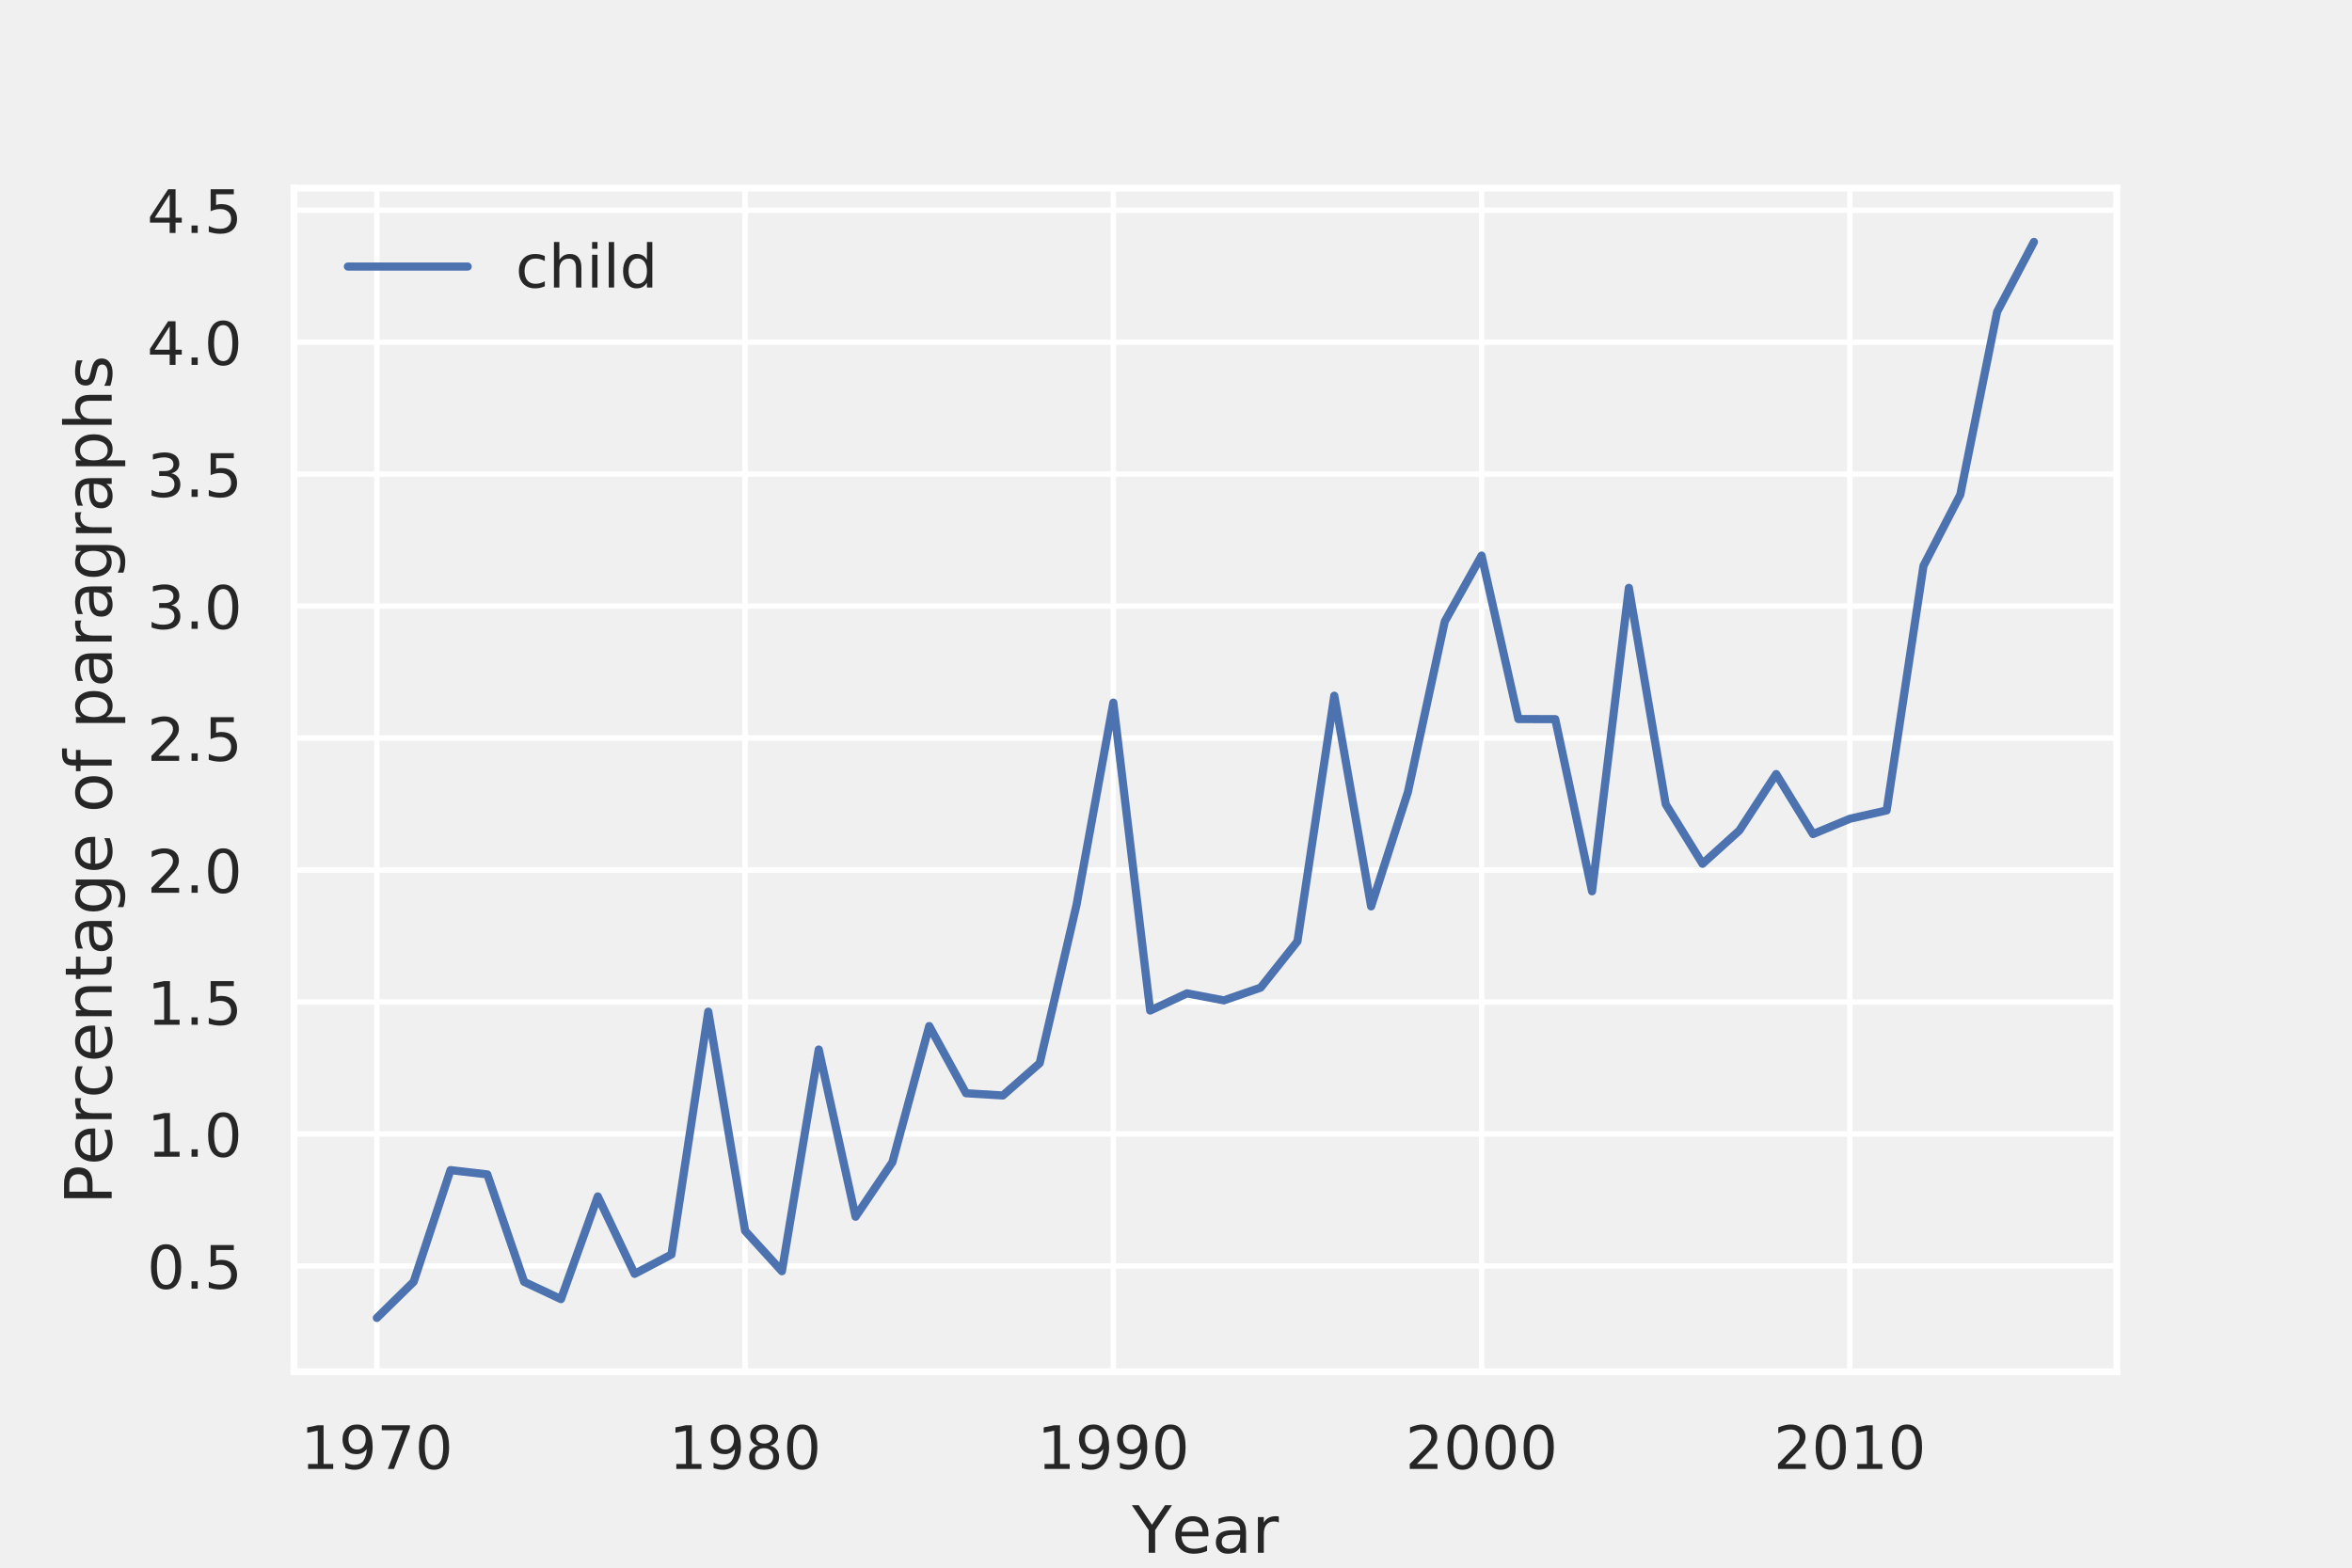
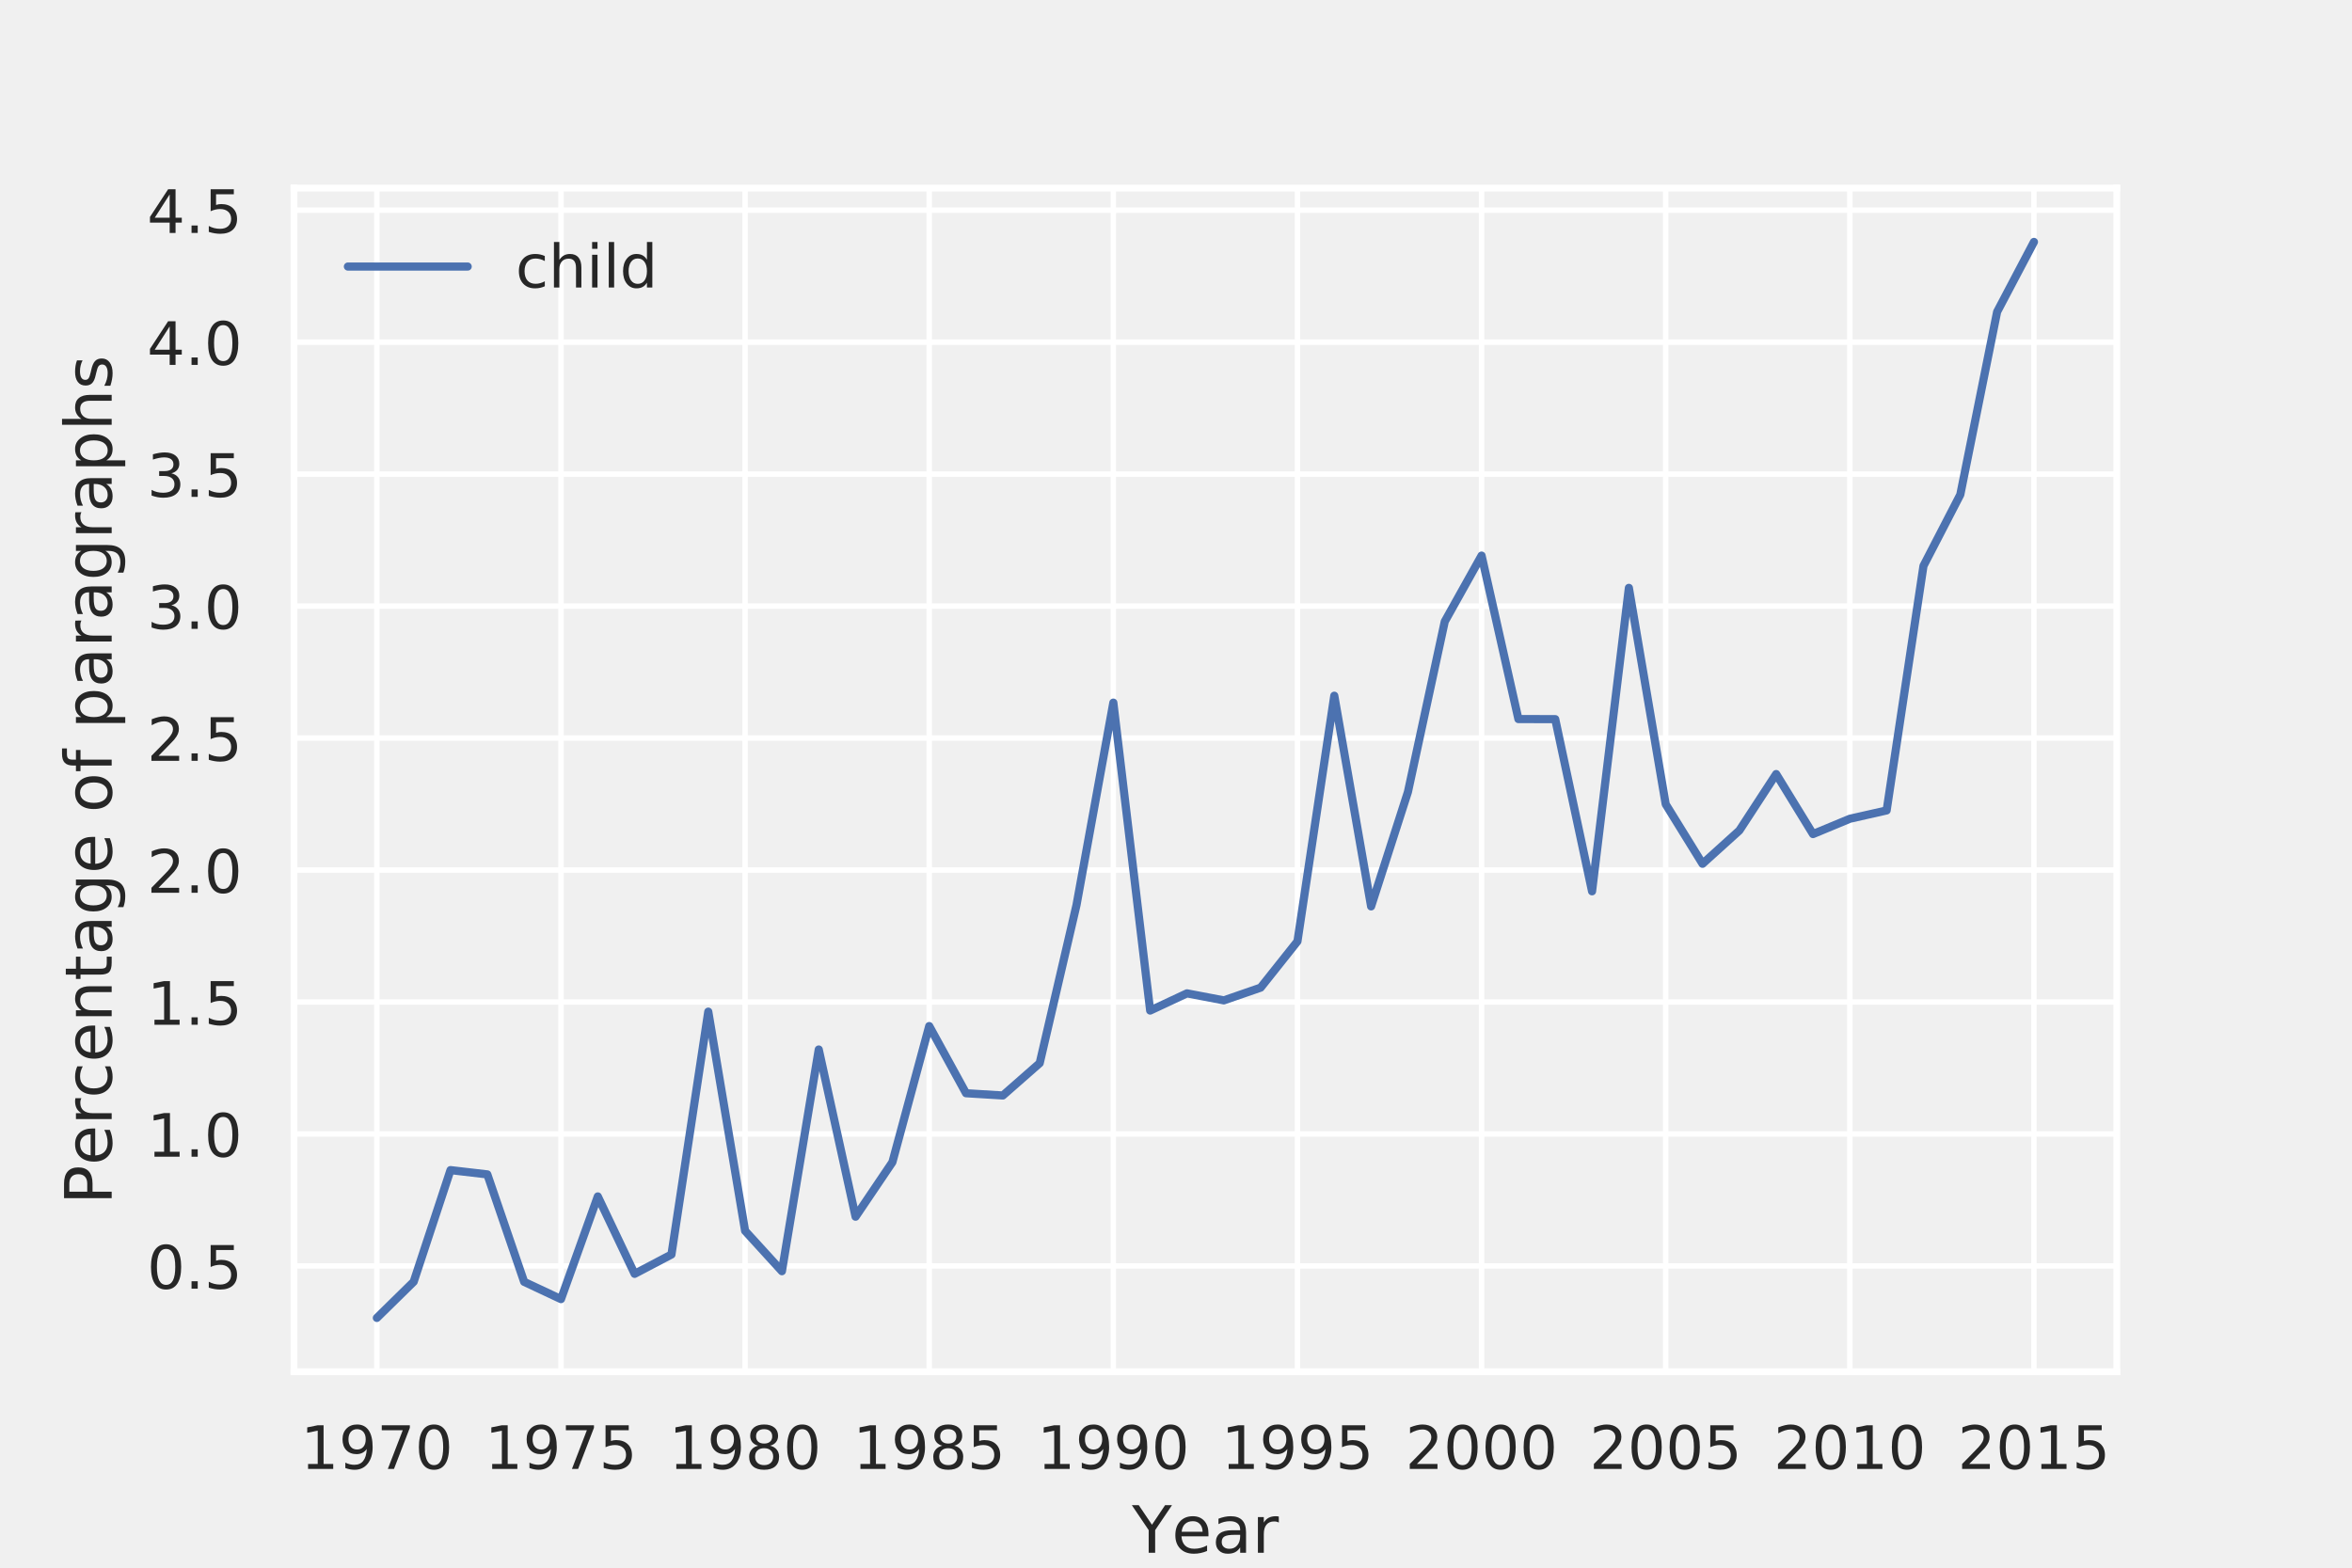
<svg xmlns="http://www.w3.org/2000/svg" xmlns:xlink="http://www.w3.org/1999/xlink" height="288pt" version="1.1" viewBox="0 0 432 288" width="432pt">
  <defs>
    <style type="text/css">
*{stroke-linecap:butt;stroke-linejoin:round;}
  </style>
  </defs>
  <g id="figure_1">
    <g id="patch_1">
      <path d="M 0 288  L 432 288  L 432 0  L 0 0  z " style="fill:none;" />
    </g>
    <g id="axes_1">
      <g id="patch_2">
        <path d="M 54 252  L 388.8 252  L 388.8 34.56  L 54 34.56  z " style="fill:none;" />
      </g>
      <g id="matplotlib.axis_1">
        <g id="xtick_1">
          <g id="line2d_1">
-             <path clip-path="url(#pa64a8c9fdb)" d="M 69.218 252  L 69.218 34.56  " style="fill:none;stroke:#ffffff;stroke-linecap:round;" />
+             <path clip-path="url(#pa797620456)" d="M 69.218 252  L 69.218 34.56  " style="fill:none;stroke:#ffffff;stroke-linecap:round;" />
          </g>
          <g id="text_1">
            <defs>
              <path d="M 12.406 8.297  L 28.516 8.297  L 28.516 63.922  L 10.984 60.406  L 10.984 69.391  L 28.422 72.906  L 38.281 72.906  L 38.281 8.297  L 54.391 8.297  L 54.391 0  L 12.406 0  z " id="DejaVuSans-49" />
              <path d="M 10.984 1.516  L 10.984 10.5  Q 14.703 8.734 18.5 7.812  Q 22.312 6.891 25.984 6.891  Q 35.75 6.891 40.891 13.453  Q 46.047 20.016 46.781 33.406  Q 43.953 29.203 39.594 26.953  Q 35.25 24.703 29.984 24.703  Q 19.047 24.703 12.672 31.312  Q 6.297 37.938 6.297 49.422  Q 6.297 60.641 12.938 67.422  Q 19.578 74.219 30.609 74.219  Q 43.266 74.219 49.922 64.516  Q 56.594 54.828 56.594 36.375  Q 56.594 19.141 48.406 8.859  Q 40.234 -1.422 26.422 -1.422  Q 22.703 -1.422 18.891 -0.688  Q 15.094 0.047 10.984 1.516  z M 30.609 32.422  Q 37.25 32.422 41.125 36.953  Q 45.016 41.5 45.016 49.422  Q 45.016 57.281 41.125 61.844  Q 37.25 66.406 30.609 66.406  Q 23.969 66.406 20.094 61.844  Q 16.219 57.281 16.219 49.422  Q 16.219 41.5 20.094 36.953  Q 23.969 32.422 30.609 32.422  z " id="DejaVuSans-57" />
              <path d="M 8.203 72.906  L 55.078 72.906  L 55.078 68.703  L 28.609 0  L 18.312 0  L 43.219 64.594  L 8.203 64.594  z " id="DejaVuSans-55" />
              <path d="M 31.781 66.406  Q 24.172 66.406 20.328 58.906  Q 16.5 51.422 16.5 36.375  Q 16.5 21.391 20.328 13.891  Q 24.172 6.391 31.781 6.391  Q 39.453 6.391 43.281 13.891  Q 47.125 21.391 47.125 36.375  Q 47.125 51.422 43.281 58.906  Q 39.453 66.406 31.781 66.406  z M 31.781 74.219  Q 44.047 74.219 50.516 64.516  Q 56.984 54.828 56.984 36.375  Q 56.984 17.969 50.516 8.266  Q 44.047 -1.422 31.781 -1.422  Q 19.531 -1.422 13.062 8.266  Q 6.594 17.969 6.594 36.375  Q 6.594 54.828 13.062 64.516  Q 19.531 74.219 31.781 74.219  z " id="DejaVuSans-48" />
            </defs>
            <g style="fill:#262626;" transform="translate(55.22068 269.8583)scale(0.11 -0.11)">
              <use xlink:href="#DejaVuSans-49" />
              <use x="63.623" xlink:href="#DejaVuSans-57" />
              <use x="127.246" xlink:href="#DejaVuSans-55" />
              <use x="190.869" xlink:href="#DejaVuSans-48" />
            </g>
          </g>
        </g>
        <g id="xtick_2">
          <g id="line2d_2">
-             <path clip-path="url(#pa64a8c9fdb)" d="M 136.855 252  L 136.855 34.56  " style="fill:none;stroke:#ffffff;stroke-linecap:round;" />
+             <path clip-path="url(#pa797620456)" d="M 103.036 252  L 103.036 34.56  " style="fill:none;stroke:#ffffff;stroke-linecap:round;" />
          </g>
          <g id="text_2">
            <defs>
-               <path d="M 31.781 34.625  Q 24.75 34.625 20.719 30.859  Q 16.703 27.094 16.703 20.516  Q 16.703 13.922 20.719 10.156  Q 24.75 6.391 31.781 6.391  Q 38.812 6.391 42.859 10.172  Q 46.922 13.969 46.922 20.516  Q 46.922 27.094 42.891 30.859  Q 38.875 34.625 31.781 34.625  z M 21.922 38.812  Q 15.578 40.375 12.031 44.719  Q 8.5 49.078 8.5 55.328  Q 8.5 64.062 14.719 69.141  Q 20.953 74.219 31.781 74.219  Q 42.672 74.219 48.875 69.141  Q 55.078 64.062 55.078 55.328  Q 55.078 49.078 51.531 44.719  Q 48 40.375 41.703 38.812  Q 48.828 37.156 52.797 32.312  Q 56.781 27.484 56.781 20.516  Q 56.781 9.906 50.312 4.234  Q 43.844 -1.422 31.781 -1.422  Q 19.734 -1.422 13.25 4.234  Q 6.781 9.906 6.781 20.516  Q 6.781 27.484 10.781 32.312  Q 14.797 37.156 21.922 38.812  z M 18.312 54.391  Q 18.312 48.734 21.844 45.562  Q 25.391 42.391 31.781 42.391  Q 38.141 42.391 41.719 45.562  Q 45.312 48.734 45.312 54.391  Q 45.312 60.062 41.719 63.234  Q 38.141 66.406 31.781 66.406  Q 25.391 66.406 21.844 63.234  Q 18.312 60.062 18.312 54.391  z " id="DejaVuSans-56" />
-             </defs>
-             <g style="fill:#262626;" transform="translate(122.857 269.8583)scale(0.11 -0.11)">
-               <use xlink:href="#DejaVuSans-49" />
-               <use x="63.623" xlink:href="#DejaVuSans-57" />
-               <use x="127.246" xlink:href="#DejaVuSans-56" />
-               <use x="190.869" xlink:href="#DejaVuSans-48" />
+               <path d="M 10.797 72.906  L 49.516 72.906  L 49.516 64.594  L 19.828 64.594  L 19.828 46.734  Q 21.969 47.469 24.109 47.828  Q 26.266 48.188 28.422 48.188  Q 40.625 48.188 47.75 41.5  Q 54.891 34.812 54.891 23.391  Q 54.891 11.625 47.562 5.094  Q 40.234 -1.422 26.906 -1.422  Q 22.312 -1.422 17.547 -0.641  Q 12.797 0.141 7.719 1.703  L 7.719 11.625  Q 12.109 9.234 16.797 8.062  Q 21.484 6.891 26.703 6.891  Q 35.156 6.891 40.078 11.328  Q 45.016 15.766 45.016 23.391  Q 45.016 31 40.078 35.438  Q 35.156 39.891 26.703 39.891  Q 22.75 39.891 18.812 39.016  Q 14.891 38.141 10.797 36.281  z " id="DejaVuSans-53" />
+             </defs>
+             <g style="fill:#262626;" transform="translate(89.03886 269.8583)scale(0.11 -0.11)">
+               <use xlink:href="#DejaVuSans-49" />
+               <use x="63.623" xlink:href="#DejaVuSans-57" />
+               <use x="127.246" xlink:href="#DejaVuSans-55" />
+               <use x="190.869" xlink:href="#DejaVuSans-53" />
            </g>
          </g>
        </g>
        <g id="xtick_3">
          <g id="line2d_3">
-             <path clip-path="url(#pa64a8c9fdb)" d="M 204.491 252  L 204.491 34.56  " style="fill:none;stroke:#ffffff;stroke-linecap:round;" />
+             <path clip-path="url(#pa797620456)" d="M 136.855 252  L 136.855 34.56  " style="fill:none;stroke:#ffffff;stroke-linecap:round;" />
          </g>
          <g id="text_3">
-             <g style="fill:#262626;" transform="translate(190.4934 269.8583)scale(0.11 -0.11)">
-               <use xlink:href="#DejaVuSans-49" />
-               <use x="63.623" xlink:href="#DejaVuSans-57" />
-               <use x="127.246" xlink:href="#DejaVuSans-57" />
+             <defs>
+               <path d="M 31.781 34.625  Q 24.75 34.625 20.719 30.859  Q 16.703 27.094 16.703 20.516  Q 16.703 13.922 20.719 10.156  Q 24.75 6.391 31.781 6.391  Q 38.812 6.391 42.859 10.172  Q 46.922 13.969 46.922 20.516  Q 46.922 27.094 42.891 30.859  Q 38.875 34.625 31.781 34.625  z M 21.922 38.812  Q 15.578 40.375 12.031 44.719  Q 8.5 49.078 8.5 55.328  Q 8.5 64.062 14.719 69.141  Q 20.953 74.219 31.781 74.219  Q 42.672 74.219 48.875 69.141  Q 55.078 64.062 55.078 55.328  Q 55.078 49.078 51.531 44.719  Q 48 40.375 41.703 38.812  Q 48.828 37.156 52.797 32.312  Q 56.781 27.484 56.781 20.516  Q 56.781 9.906 50.312 4.234  Q 43.844 -1.422 31.781 -1.422  Q 19.734 -1.422 13.25 4.234  Q 6.781 9.906 6.781 20.516  Q 6.781 27.484 10.781 32.312  Q 14.797 37.156 21.922 38.812  z M 18.312 54.391  Q 18.312 48.734 21.844 45.562  Q 25.391 42.391 31.781 42.391  Q 38.141 42.391 41.719 45.562  Q 45.312 48.734 45.312 54.391  Q 45.312 60.062 41.719 63.234  Q 38.141 66.406 31.781 66.406  Q 25.391 66.406 21.844 63.234  Q 18.312 60.062 18.312 54.391  z " id="DejaVuSans-56" />
+             </defs>
+             <g style="fill:#262626;" transform="translate(122.857 269.8583)scale(0.11 -0.11)">
+               <use xlink:href="#DejaVuSans-49" />
+               <use x="63.623" xlink:href="#DejaVuSans-57" />
+               <use x="127.246" xlink:href="#DejaVuSans-56" />
              <use x="190.869" xlink:href="#DejaVuSans-48" />
            </g>
          </g>
        </g>
        <g id="xtick_4">
          <g id="line2d_4">
-             <path clip-path="url(#pa64a8c9fdb)" d="M 272.127 252  L 272.127 34.56  " style="fill:none;stroke:#ffffff;stroke-linecap:round;" />
+             <path clip-path="url(#pa797620456)" d="M 170.673 252  L 170.673 34.56  " style="fill:none;stroke:#ffffff;stroke-linecap:round;" />
          </g>
          <g id="text_4">
+             <g style="fill:#262626;" transform="translate(156.6752 269.8583)scale(0.11 -0.11)">
+               <use xlink:href="#DejaVuSans-49" />
+               <use x="63.623" xlink:href="#DejaVuSans-57" />
+               <use x="127.246" xlink:href="#DejaVuSans-56" />
+               <use x="190.869" xlink:href="#DejaVuSans-53" />
+             </g>
+           </g>
+         </g>
+         <g id="xtick_5">
+           <g id="line2d_5">
+             <path clip-path="url(#pa797620456)" d="M 204.491 252  L 204.491 34.56  " style="fill:none;stroke:#ffffff;stroke-linecap:round;" />
+           </g>
+           <g id="text_5">
+             <g style="fill:#262626;" transform="translate(190.4934 269.8583)scale(0.11 -0.11)">
+               <use xlink:href="#DejaVuSans-49" />
+               <use x="63.623" xlink:href="#DejaVuSans-57" />
+               <use x="127.246" xlink:href="#DejaVuSans-57" />
+               <use x="190.869" xlink:href="#DejaVuSans-48" />
+             </g>
+           </g>
+         </g>
+         <g id="xtick_6">
+           <g id="line2d_6">
+             <path clip-path="url(#pa797620456)" d="M 238.309 252  L 238.309 34.56  " style="fill:none;stroke:#ffffff;stroke-linecap:round;" />
+           </g>
+           <g id="text_6">
+             <g style="fill:#262626;" transform="translate(224.3116 269.8583)scale(0.11 -0.11)">
+               <use xlink:href="#DejaVuSans-49" />
+               <use x="63.623" xlink:href="#DejaVuSans-57" />
+               <use x="127.246" xlink:href="#DejaVuSans-57" />
+               <use x="190.869" xlink:href="#DejaVuSans-53" />
+             </g>
+           </g>
+         </g>
+         <g id="xtick_7">
+           <g id="line2d_7">
+             <path clip-path="url(#pa797620456)" d="M 272.127 252  L 272.127 34.56  " style="fill:none;stroke:#ffffff;stroke-linecap:round;" />
+           </g>
+           <g id="text_7">
            <defs>
              <path d="M 19.188 8.297  L 53.609 8.297  L 53.609 0  L 7.328 0  L 7.328 8.297  Q 12.938 14.109 22.625 23.891  Q 32.328 33.688 34.812 36.531  Q 39.547 41.844 41.422 45.531  Q 43.312 49.219 43.312 52.781  Q 43.312 58.594 39.234 62.25  Q 35.156 65.922 28.609 65.922  Q 23.969 65.922 18.812 64.312  Q 13.672 62.703 7.812 59.422  L 7.812 69.391  Q 13.766 71.781 18.938 73  Q 24.125 74.219 28.422 74.219  Q 39.75 74.219 46.484 68.547  Q 53.219 62.891 53.219 53.422  Q 53.219 48.922 51.531 44.891  Q 49.859 40.875 45.406 35.406  Q 44.188 33.984 37.641 27.219  Q 31.109 20.453 19.188 8.297  z " id="DejaVuSans-50" />
            </defs>
            <g style="fill:#262626;" transform="translate(258.1298 269.8583)scale(0.11 -0.11)">
              <use xlink:href="#DejaVuSans-50" />
              <use x="63.623" xlink:href="#DejaVuSans-48" />
              <use x="127.246" xlink:href="#DejaVuSans-48" />
              <use x="190.869" xlink:href="#DejaVuSans-48" />
            </g>
          </g>
        </g>
-         <g id="xtick_5">
-           <g id="line2d_5">
-             <path clip-path="url(#pa64a8c9fdb)" d="M 339.764 252  L 339.764 34.56  " style="fill:none;stroke:#ffffff;stroke-linecap:round;" />
-           </g>
-           <g id="text_5">
+         <g id="xtick_8">
+           <g id="line2d_8">
+             <path clip-path="url(#pa797620456)" d="M 305.945 252  L 305.945 34.56  " style="fill:none;stroke:#ffffff;stroke-linecap:round;" />
+           </g>
+           <g id="text_8">
+             <g style="fill:#262626;" transform="translate(291.948 269.8583)scale(0.11 -0.11)">
+               <use xlink:href="#DejaVuSans-50" />
+               <use x="63.623" xlink:href="#DejaVuSans-48" />
+               <use x="127.246" xlink:href="#DejaVuSans-48" />
+               <use x="190.869" xlink:href="#DejaVuSans-53" />
+             </g>
+           </g>
+         </g>
+         <g id="xtick_9">
+           <g id="line2d_9">
+             <path clip-path="url(#pa797620456)" d="M 339.764 252  L 339.764 34.56  " style="fill:none;stroke:#ffffff;stroke-linecap:round;" />
+           </g>
+           <g id="text_9">
            <g style="fill:#262626;" transform="translate(325.7661 269.8583)scale(0.11 -0.11)">
              <use xlink:href="#DejaVuSans-50" />
              <use x="63.623" xlink:href="#DejaVuSans-48" />
              <use x="127.246" xlink:href="#DejaVuSans-49" />
              <use x="190.869" xlink:href="#DejaVuSans-48" />
            </g>
          </g>
        </g>
-         <g id="text_6">
+         <g id="xtick_10">
+           <g id="line2d_10">
+             <path clip-path="url(#pa797620456)" d="M 373.582 252  L 373.582 34.56  " style="fill:none;stroke:#ffffff;stroke-linecap:round;" />
+           </g>
+           <g id="text_10">
+             <g style="fill:#262626;" transform="translate(359.5843 269.8583)scale(0.11 -0.11)">
+               <use xlink:href="#DejaVuSans-50" />
+               <use x="63.623" xlink:href="#DejaVuSans-48" />
+               <use x="127.246" xlink:href="#DejaVuSans-49" />
+               <use x="190.869" xlink:href="#DejaVuSans-53" />
+             </g>
+           </g>
+         </g>
+         <g id="text_11">
          <defs>
            <path d="M -0.203 72.906  L 10.406 72.906  L 30.609 42.922  L 50.688 72.906  L 61.281 72.906  L 35.5 34.719  L 35.5 0  L 25.594 0  L 25.594 34.719  z " id="DejaVuSans-89" />
            <path d="M 56.203 29.594  L 56.203 25.203  L 14.891 25.203  Q 15.484 15.922 20.484 11.062  Q 25.484 6.203 34.422 6.203  Q 39.594 6.203 44.453 7.469  Q 49.312 8.734 54.109 11.281  L 54.109 2.781  Q 49.266 0.734 44.188 -0.344  Q 39.109 -1.422 33.891 -1.422  Q 20.797 -1.422 13.156 6.188  Q 5.516 13.812 5.516 26.812  Q 5.516 40.234 12.766 48.109  Q 20.016 56 32.328 56  Q 43.359 56 49.781 48.891  Q 56.203 41.797 56.203 29.594  z M 47.219 32.234  Q 47.125 39.594 43.094 43.984  Q 39.062 48.391 32.422 48.391  Q 24.906 48.391 20.391 44.141  Q 15.875 39.891 15.188 32.172  z " id="DejaVuSans-101" />
            <path d="M 34.281 27.484  Q 23.391 27.484 19.188 25  Q 14.984 22.516 14.984 16.5  Q 14.984 11.719 18.141 8.906  Q 21.297 6.109 26.703 6.109  Q 34.188 6.109 38.703 11.406  Q 43.219 16.703 43.219 25.484  L 43.219 27.484  z M 52.203 31.203  L 52.203 0  L 43.219 0  L 43.219 8.297  Q 40.141 3.328 35.547 0.953  Q 30.953 -1.422 24.312 -1.422  Q 15.922 -1.422 10.953 3.297  Q 6 8.016 6 15.922  Q 6 25.141 12.172 29.828  Q 18.359 34.516 30.609 34.516  L 43.219 34.516  L 43.219 35.406  Q 43.219 41.609 39.141 45  Q 35.062 48.391 27.688 48.391  Q 23 48.391 18.547 47.266  Q 14.109 46.141 10.016 43.891  L 10.016 52.203  Q 14.938 54.109 19.578 55.047  Q 24.219 56 28.609 56  Q 40.484 56 46.344 49.844  Q 52.203 43.703 52.203 31.203  z " id="DejaVuSans-97" />
            <path d="M 41.109 46.297  Q 39.594 47.172 37.812 47.578  Q 36.031 48 33.891 48  Q 26.266 48 22.188 43.047  Q 18.109 38.094 18.109 28.812  L 18.109 0  L 9.078 0  L 9.078 54.688  L 18.109 54.688  L 18.109 46.188  Q 20.953 51.172 25.484 53.578  Q 30.031 56 36.531 56  Q 37.453 56 38.578 55.875  Q 39.703 55.766 41.062 55.516  z " id="DejaVuSans-114" />
          </defs>
          <g style="fill:#262626;" transform="translate(207.9122 285.2641)scale(0.12 -0.12)">
            <use xlink:href="#DejaVuSans-89" />
            <use x="60.881" xlink:href="#DejaVuSans-101" />
            <use x="122.404" xlink:href="#DejaVuSans-97" />
            <use x="183.684" xlink:href="#DejaVuSans-114" />
          </g>
        </g>
      </g>
      <g id="matplotlib.axis_2">
        <g id="ytick_1">
-           <g id="line2d_6">
-             <path clip-path="url(#pa64a8c9fdb)" d="M 54 232.566  L 388.8 232.566  " style="fill:none;stroke:#ffffff;stroke-linecap:round;" />
-           </g>
-           <g id="text_7">
+           <g id="line2d_11">
+             <path clip-path="url(#pa797620456)" d="M 54 232.566  L 388.8 232.566  " style="fill:none;stroke:#ffffff;stroke-linecap:round;" />
+           </g>
+           <g id="text_12">
            <defs>
              <path d="M 10.688 12.406  L 21 12.406  L 21 0  L 10.688 0  z " id="DejaVuSans-46" />
-               <path d="M 10.797 72.906  L 49.516 72.906  L 49.516 64.594  L 19.828 64.594  L 19.828 46.734  Q 21.969 47.469 24.109 47.828  Q 26.266 48.188 28.422 48.188  Q 40.625 48.188 47.75 41.5  Q 54.891 34.812 54.891 23.391  Q 54.891 11.625 47.562 5.094  Q 40.234 -1.422 26.906 -1.422  Q 22.312 -1.422 17.547 -0.641  Q 12.797 0.141 7.719 1.703  L 7.719 11.625  Q 12.109 9.234 16.797 8.062  Q 21.484 6.891 26.703 6.891  Q 35.156 6.891 40.078 11.328  Q 45.016 15.766 45.016 23.391  Q 45.016 31 40.078 35.438  Q 35.156 39.891 26.703 39.891  Q 22.75 39.891 18.812 39.016  Q 14.891 38.141 10.797 36.281  z " id="DejaVuSans-53" />
            </defs>
            <g style="fill:#262626;" transform="translate(27.00656 236.7448)scale(0.11 -0.11)">
              <use xlink:href="#DejaVuSans-48" />
              <use x="63.623" xlink:href="#DejaVuSans-46" />
              <use x="95.41" xlink:href="#DejaVuSans-53" />
            </g>
          </g>
        </g>
        <g id="ytick_2">
-           <g id="line2d_7">
-             <path clip-path="url(#pa64a8c9fdb)" d="M 54 208.321  L 388.8 208.321  " style="fill:none;stroke:#ffffff;stroke-linecap:round;" />
-           </g>
-           <g id="text_8">
+           <g id="line2d_12">
+             <path clip-path="url(#pa797620456)" d="M 54 208.321  L 388.8 208.321  " style="fill:none;stroke:#ffffff;stroke-linecap:round;" />
+           </g>
+           <g id="text_13">
            <g style="fill:#262626;" transform="translate(27.00656 212.5006)scale(0.11 -0.11)">
              <use xlink:href="#DejaVuSans-49" />
              <use x="63.623" xlink:href="#DejaVuSans-46" />
              <use x="95.41" xlink:href="#DejaVuSans-48" />
            </g>
          </g>
        </g>
        <g id="ytick_3">
-           <g id="line2d_8">
-             <path clip-path="url(#pa64a8c9fdb)" d="M 54 184.077  L 388.8 184.077  " style="fill:none;stroke:#ffffff;stroke-linecap:round;" />
-           </g>
-           <g id="text_9">
+           <g id="line2d_13">
+             <path clip-path="url(#pa797620456)" d="M 54 184.077  L 388.8 184.077  " style="fill:none;stroke:#ffffff;stroke-linecap:round;" />
+           </g>
+           <g id="text_14">
            <g style="fill:#262626;" transform="translate(27.00656 188.2565)scale(0.11 -0.11)">
              <use xlink:href="#DejaVuSans-49" />
              <use x="63.623" xlink:href="#DejaVuSans-46" />
              <use x="95.41" xlink:href="#DejaVuSans-53" />
            </g>
          </g>
        </g>
        <g id="ytick_4">
-           <g id="line2d_9">
-             <path clip-path="url(#pa64a8c9fdb)" d="M 54 159.833  L 388.8 159.833  " style="fill:none;stroke:#ffffff;stroke-linecap:round;" />
-           </g>
-           <g id="text_10">
+           <g id="line2d_14">
+             <path clip-path="url(#pa797620456)" d="M 54 159.833  L 388.8 159.833  " style="fill:none;stroke:#ffffff;stroke-linecap:round;" />
+           </g>
+           <g id="text_15">
            <g style="fill:#262626;" transform="translate(27.00656 164.0123)scale(0.11 -0.11)">
              <use xlink:href="#DejaVuSans-50" />
              <use x="63.623" xlink:href="#DejaVuSans-46" />
              <use x="95.41" xlink:href="#DejaVuSans-48" />
            </g>
          </g>
        </g>
        <g id="ytick_5">
-           <g id="line2d_10">
-             <path clip-path="url(#pa64a8c9fdb)" d="M 54 135.589  L 388.8 135.589  " style="fill:none;stroke:#ffffff;stroke-linecap:round;" />
-           </g>
-           <g id="text_11">
+           <g id="line2d_15">
+             <path clip-path="url(#pa797620456)" d="M 54 135.589  L 388.8 135.589  " style="fill:none;stroke:#ffffff;stroke-linecap:round;" />
+           </g>
+           <g id="text_16">
            <g style="fill:#262626;" transform="translate(27.00656 139.7682)scale(0.11 -0.11)">
              <use xlink:href="#DejaVuSans-50" />
              <use x="63.623" xlink:href="#DejaVuSans-46" />
              <use x="95.41" xlink:href="#DejaVuSans-53" />
            </g>
          </g>
        </g>
        <g id="ytick_6">
-           <g id="line2d_11">
-             <path clip-path="url(#pa64a8c9fdb)" d="M 54 111.345  L 388.8 111.345  " style="fill:none;stroke:#ffffff;stroke-linecap:round;" />
-           </g>
-           <g id="text_12">
+           <g id="line2d_16">
+             <path clip-path="url(#pa797620456)" d="M 54 111.345  L 388.8 111.345  " style="fill:none;stroke:#ffffff;stroke-linecap:round;" />
+           </g>
+           <g id="text_17">
            <defs>
              <path d="M 40.578 39.312  Q 47.656 37.797 51.625 33  Q 55.609 28.219 55.609 21.188  Q 55.609 10.406 48.188 4.484  Q 40.766 -1.422 27.094 -1.422  Q 22.516 -1.422 17.656 -0.516  Q 12.797 0.391 7.625 2.203  L 7.625 11.719  Q 11.719 9.328 16.594 8.109  Q 21.484 6.891 26.812 6.891  Q 36.078 6.891 40.938 10.547  Q 45.797 14.203 45.797 21.188  Q 45.797 27.641 41.281 31.266  Q 36.766 34.906 28.719 34.906  L 20.219 34.906  L 20.219 43.016  L 29.109 43.016  Q 36.375 43.016 40.234 45.922  Q 44.094 48.828 44.094 54.297  Q 44.094 59.906 40.109 62.906  Q 36.141 65.922 28.719 65.922  Q 24.656 65.922 20.016 65.031  Q 15.375 64.156 9.812 62.312  L 9.812 71.094  Q 15.438 72.656 20.344 73.438  Q 25.25 74.219 29.594 74.219  Q 40.828 74.219 47.359 69.109  Q 53.906 64.016 53.906 55.328  Q 53.906 49.266 50.438 45.094  Q 46.969 40.922 40.578 39.312  z " id="DejaVuSans-51" />
            </defs>
            <g style="fill:#262626;" transform="translate(27.00656 115.524)scale(0.11 -0.11)">
              <use xlink:href="#DejaVuSans-51" />
              <use x="63.623" xlink:href="#DejaVuSans-46" />
              <use x="95.41" xlink:href="#DejaVuSans-48" />
            </g>
          </g>
        </g>
        <g id="ytick_7">
-           <g id="line2d_12">
-             <path clip-path="url(#pa64a8c9fdb)" d="M 54 87.101  L 388.8 87.101  " style="fill:none;stroke:#ffffff;stroke-linecap:round;" />
-           </g>
-           <g id="text_13">
+           <g id="line2d_17">
+             <path clip-path="url(#pa797620456)" d="M 54 87.101  L 388.8 87.101  " style="fill:none;stroke:#ffffff;stroke-linecap:round;" />
+           </g>
+           <g id="text_18">
            <g style="fill:#262626;" transform="translate(27.00656 91.2799)scale(0.11 -0.11)">
              <use xlink:href="#DejaVuSans-51" />
              <use x="63.623" xlink:href="#DejaVuSans-46" />
              <use x="95.41" xlink:href="#DejaVuSans-53" />
            </g>
          </g>
        </g>
        <g id="ytick_8">
-           <g id="line2d_13">
-             <path clip-path="url(#pa64a8c9fdb)" d="M 54 62.857  L 388.8 62.857  " style="fill:none;stroke:#ffffff;stroke-linecap:round;" />
-           </g>
-           <g id="text_14">
+           <g id="line2d_18">
+             <path clip-path="url(#pa797620456)" d="M 54 62.857  L 388.8 62.857  " style="fill:none;stroke:#ffffff;stroke-linecap:round;" />
+           </g>
+           <g id="text_19">
            <defs>
              <path d="M 37.797 64.312  L 12.891 25.391  L 37.797 25.391  z M 35.203 72.906  L 47.609 72.906  L 47.609 25.391  L 58.016 25.391  L 58.016 17.188  L 47.609 17.188  L 47.609 0  L 37.797 0  L 37.797 17.188  L 4.891 17.188  L 4.891 26.703  z " id="DejaVuSans-52" />
            </defs>
            <g style="fill:#262626;" transform="translate(27.00656 67.03575)scale(0.11 -0.11)">
              <use xlink:href="#DejaVuSans-52" />
              <use x="63.623" xlink:href="#DejaVuSans-46" />
              <use x="95.41" xlink:href="#DejaVuSans-48" />
            </g>
          </g>
        </g>
        <g id="ytick_9">
-           <g id="line2d_14">
-             <path clip-path="url(#pa64a8c9fdb)" d="M 54 38.612  L 388.8 38.612  " style="fill:none;stroke:#ffffff;stroke-linecap:round;" />
-           </g>
-           <g id="text_15">
+           <g id="line2d_19">
+             <path clip-path="url(#pa797620456)" d="M 54 38.612  L 388.8 38.612  " style="fill:none;stroke:#ffffff;stroke-linecap:round;" />
+           </g>
+           <g id="text_20">
            <g style="fill:#262626;" transform="translate(27.00656 42.79161)scale(0.11 -0.11)">
              <use xlink:href="#DejaVuSans-52" />
              <use x="63.623" xlink:href="#DejaVuSans-46" />
              <use x="95.41" xlink:href="#DejaVuSans-53" />
            </g>
          </g>
        </g>
-         <g id="text_16">
+         <g id="text_21">
          <defs>
            <path d="M 19.672 64.797  L 19.672 37.406  L 32.078 37.406  Q 38.969 37.406 42.719 40.969  Q 46.484 44.531 46.484 51.125  Q 46.484 57.672 42.719 61.234  Q 38.969 64.797 32.078 64.797  z M 9.812 72.906  L 32.078 72.906  Q 44.344 72.906 50.609 67.359  Q 56.891 61.812 56.891 51.125  Q 56.891 40.328 50.609 34.812  Q 44.344 29.297 32.078 29.297  L 19.672 29.297  L 19.672 0  L 9.812 0  z " id="DejaVuSans-80" />
            <path d="M 48.781 52.594  L 48.781 44.188  Q 44.969 46.297 41.141 47.344  Q 37.312 48.391 33.406 48.391  Q 24.656 48.391 19.812 42.844  Q 14.984 37.312 14.984 27.297  Q 14.984 17.281 19.812 11.734  Q 24.656 6.203 33.406 6.203  Q 37.312 6.203 41.141 7.25  Q 44.969 8.297 48.781 10.406  L 48.781 2.094  Q 45.016 0.344 40.984 -0.531  Q 36.969 -1.422 32.422 -1.422  Q 20.062 -1.422 12.781 6.344  Q 5.516 14.109 5.516 27.297  Q 5.516 40.672 12.859 48.328  Q 20.219 56 33.016 56  Q 37.156 56 41.109 55.141  Q 45.062 54.297 48.781 52.594  z " id="DejaVuSans-99" />
            <path d="M 54.891 33.016  L 54.891 0  L 45.906 0  L 45.906 32.719  Q 45.906 40.484 42.875 44.328  Q 39.844 48.188 33.797 48.188  Q 26.516 48.188 22.312 43.547  Q 18.109 38.922 18.109 30.906  L 18.109 0  L 9.078 0  L 9.078 54.688  L 18.109 54.688  L 18.109 46.188  Q 21.344 51.125 25.703 53.562  Q 30.078 56 35.797 56  Q 45.219 56 50.047 50.172  Q 54.891 44.344 54.891 33.016  z " id="DejaVuSans-110" />
            <path d="M 18.312 70.219  L 18.312 54.688  L 36.812 54.688  L 36.812 47.703  L 18.312 47.703  L 18.312 18.016  Q 18.312 11.328 20.141 9.422  Q 21.969 7.516 27.594 7.516  L 36.812 7.516  L 36.812 0  L 27.594 0  Q 17.188 0 13.234 3.875  Q 9.281 7.766 9.281 18.016  L 9.281 47.703  L 2.688 47.703  L 2.688 54.688  L 9.281 54.688  L 9.281 70.219  z " id="DejaVuSans-116" />
            <path d="M 45.406 27.984  Q 45.406 37.75 41.375 43.109  Q 37.359 48.484 30.078 48.484  Q 22.859 48.484 18.828 43.109  Q 14.797 37.75 14.797 27.984  Q 14.797 18.266 18.828 12.891  Q 22.859 7.516 30.078 7.516  Q 37.359 7.516 41.375 12.891  Q 45.406 18.266 45.406 27.984  z M 54.391 6.781  Q 54.391 -7.172 48.188 -13.984  Q 42 -20.797 29.203 -20.797  Q 24.469 -20.797 20.266 -20.094  Q 16.062 -19.391 12.109 -17.922  L 12.109 -9.188  Q 16.062 -11.328 19.922 -12.344  Q 23.781 -13.375 27.781 -13.375  Q 36.625 -13.375 41.016 -8.766  Q 45.406 -4.156 45.406 5.172  L 45.406 9.625  Q 42.625 4.781 38.281 2.391  Q 33.938 0 27.875 0  Q 17.828 0 11.672 7.656  Q 5.516 15.328 5.516 27.984  Q 5.516 40.672 11.672 48.328  Q 17.828 56 27.875 56  Q 33.938 56 38.281 53.609  Q 42.625 51.219 45.406 46.391  L 45.406 54.688  L 54.391 54.688  z " id="DejaVuSans-103" />
            <path id="DejaVuSans-32" />
            <path d="M 30.609 48.391  Q 23.391 48.391 19.188 42.75  Q 14.984 37.109 14.984 27.297  Q 14.984 17.484 19.156 11.844  Q 23.344 6.203 30.609 6.203  Q 37.797 6.203 41.984 11.859  Q 46.188 17.531 46.188 27.297  Q 46.188 37.016 41.984 42.703  Q 37.797 48.391 30.609 48.391  z M 30.609 56  Q 42.328 56 49.016 48.375  Q 55.719 40.766 55.719 27.297  Q 55.719 13.875 49.016 6.219  Q 42.328 -1.422 30.609 -1.422  Q 18.844 -1.422 12.172 6.219  Q 5.516 13.875 5.516 27.297  Q 5.516 40.766 12.172 48.375  Q 18.844 56 30.609 56  z " id="DejaVuSans-111" />
            <path d="M 37.109 75.984  L 37.109 68.5  L 28.516 68.5  Q 23.688 68.5 21.797 66.547  Q 19.922 64.594 19.922 59.516  L 19.922 54.688  L 34.719 54.688  L 34.719 47.703  L 19.922 47.703  L 19.922 0  L 10.891 0  L 10.891 47.703  L 2.297 47.703  L 2.297 54.688  L 10.891 54.688  L 10.891 58.5  Q 10.891 67.625 15.141 71.797  Q 19.391 75.984 28.609 75.984  z " id="DejaVuSans-102" />
            <path d="M 18.109 8.203  L 18.109 -20.797  L 9.078 -20.797  L 9.078 54.688  L 18.109 54.688  L 18.109 46.391  Q 20.953 51.266 25.266 53.625  Q 29.594 56 35.594 56  Q 45.562 56 51.781 48.094  Q 58.016 40.188 58.016 27.297  Q 58.016 14.406 51.781 6.484  Q 45.562 -1.422 35.594 -1.422  Q 29.594 -1.422 25.266 0.953  Q 20.953 3.328 18.109 8.203  z M 48.688 27.297  Q 48.688 37.203 44.609 42.844  Q 40.531 48.484 33.406 48.484  Q 26.266 48.484 22.188 42.844  Q 18.109 37.203 18.109 27.297  Q 18.109 17.391 22.188 11.75  Q 26.266 6.109 33.406 6.109  Q 40.531 6.109 44.609 11.75  Q 48.688 17.391 48.688 27.297  z " id="DejaVuSans-112" />
            <path d="M 54.891 33.016  L 54.891 0  L 45.906 0  L 45.906 32.719  Q 45.906 40.484 42.875 44.328  Q 39.844 48.188 33.797 48.188  Q 26.516 48.188 22.312 43.547  Q 18.109 38.922 18.109 30.906  L 18.109 0  L 9.078 0  L 9.078 75.984  L 18.109 75.984  L 18.109 46.188  Q 21.344 51.125 25.703 53.562  Q 30.078 56 35.797 56  Q 45.219 56 50.047 50.172  Q 54.891 44.344 54.891 33.016  z " id="DejaVuSans-104" />
            <path d="M 44.281 53.078  L 44.281 44.578  Q 40.484 46.531 36.375 47.5  Q 32.281 48.484 27.875 48.484  Q 21.188 48.484 17.844 46.438  Q 14.5 44.391 14.5 40.281  Q 14.5 37.156 16.891 35.375  Q 19.281 33.594 26.516 31.984  L 29.594 31.297  Q 39.156 29.25 43.188 25.516  Q 47.219 21.781 47.219 15.094  Q 47.219 7.469 41.188 3.016  Q 35.156 -1.422 24.609 -1.422  Q 20.219 -1.422 15.453 -0.562  Q 10.688 0.297 5.422 2  L 5.422 11.281  Q 10.406 8.688 15.234 7.391  Q 20.062 6.109 24.812 6.109  Q 31.156 6.109 34.562 8.281  Q 37.984 10.453 37.984 14.406  Q 37.984 18.062 35.516 20.016  Q 33.062 21.969 24.703 23.781  L 21.578 24.516  Q 13.234 26.266 9.516 29.906  Q 5.812 33.547 5.812 39.891  Q 5.812 47.609 11.281 51.797  Q 16.75 56 26.812 56  Q 31.781 56 36.172 55.266  Q 40.578 54.547 44.281 53.078  z " id="DejaVuSans-115" />
          </defs>
          <g style="fill:#262626;" transform="translate(20.51094 221.2912)rotate(-90)scale(0.12 -0.12)">
            <use xlink:href="#DejaVuSans-80" />
            <use x="60.256" xlink:href="#DejaVuSans-101" />
            <use x="121.779" xlink:href="#DejaVuSans-114" />
            <use x="162.861" xlink:href="#DejaVuSans-99" />
            <use x="217.842" xlink:href="#DejaVuSans-101" />
            <use x="279.365" xlink:href="#DejaVuSans-110" />
            <use x="342.744" xlink:href="#DejaVuSans-116" />
            <use x="381.953" xlink:href="#DejaVuSans-97" />
            <use x="443.232" xlink:href="#DejaVuSans-103" />
            <use x="506.709" xlink:href="#DejaVuSans-101" />
            <use x="568.232" xlink:href="#DejaVuSans-32" />
            <use x="600.02" xlink:href="#DejaVuSans-111" />
            <use x="661.201" xlink:href="#DejaVuSans-102" />
            <use x="696.406" xlink:href="#DejaVuSans-32" />
            <use x="728.193" xlink:href="#DejaVuSans-112" />
            <use x="791.67" xlink:href="#DejaVuSans-97" />
            <use x="852.949" xlink:href="#DejaVuSans-114" />
            <use x="894.062" xlink:href="#DejaVuSans-97" />
            <use x="955.342" xlink:href="#DejaVuSans-103" />
            <use x="1018.818" xlink:href="#DejaVuSans-114" />
            <use x="1059.932" xlink:href="#DejaVuSans-97" />
            <use x="1121.211" xlink:href="#DejaVuSans-112" />
            <use x="1184.688" xlink:href="#DejaVuSans-104" />
            <use x="1248.066" xlink:href="#DejaVuSans-115" />
          </g>
        </g>
      </g>
-       <g id="line2d_15">
-         <path clip-path="url(#pa64a8c9fdb)" d="M 69.218 242.116  L 75.982 235.471  L 82.745 214.962  L 89.509 215.748  L 96.273 235.488  L 103.036 238.662  L 109.8 219.796  L 116.564 234.018  L 123.327 230.465  L 130.091 185.851  L 136.855 226.121  L 143.618 233.532  L 150.382 192.806  L 157.145 223.518  L 163.909 213.505  L 170.673 188.496  L 177.436 200.838  L 184.2 201.25  L 190.964 195.311  L 197.727 166.256  L 204.491 129.081  L 211.255 185.649  L 218.018 182.488  L 224.782 183.78  L 231.545 181.439  L 238.309 172.936  L 245.073 127.811  L 251.836 166.514  L 258.6 145.49  L 265.364 114.177  L 272.127 102.068  L 278.891 132.098  L 285.655 132.113  L 292.418 163.742  L 299.182 107.997  L 305.945 147.74  L 312.709 158.684  L 319.473 152.573  L 326.236 142.201  L 333 153.227  L 339.764 150.415  L 346.527 148.882  L 353.291 103.958  L 360.055 90.874  L 366.818 57.284  L 373.582 44.444  " style="fill:none;stroke:#4c72b0;stroke-linecap:round;stroke-width:1.5;" />
+       <g id="line2d_20">
+         <path clip-path="url(#pa797620456)" d="M 69.218 242.116  L 75.982 235.471  L 82.745 214.962  L 89.509 215.748  L 96.273 235.488  L 103.036 238.662  L 109.8 219.796  L 116.564 234.018  L 123.327 230.465  L 130.091 185.851  L 136.855 226.121  L 143.618 233.532  L 150.382 192.806  L 157.145 223.518  L 163.909 213.505  L 170.673 188.496  L 177.436 200.838  L 184.2 201.25  L 190.964 195.311  L 197.727 166.256  L 204.491 129.081  L 211.255 185.649  L 218.018 182.488  L 224.782 183.78  L 231.545 181.439  L 238.309 172.936  L 245.073 127.811  L 251.836 166.514  L 258.6 145.49  L 265.364 114.177  L 272.127 102.068  L 278.891 132.098  L 285.655 132.113  L 292.418 163.742  L 299.182 107.997  L 305.945 147.74  L 312.709 158.684  L 319.473 152.573  L 326.236 142.201  L 333 153.227  L 339.764 150.415  L 346.527 148.882  L 353.291 103.958  L 360.055 90.874  L 366.818 57.284  L 373.582 44.444  " style="fill:none;stroke:#4c72b0;stroke-linecap:round;stroke-width:1.5;" />
      </g>
      <g id="patch_3">
        <path d="M 54 252  L 54 34.56  " style="fill:none;stroke:#ffffff;stroke-linecap:square;stroke-linejoin:miter;stroke-width:1.25;" />
      </g>
      <g id="patch_4">
        <path d="M 388.8 252  L 388.8 34.56  " style="fill:none;stroke:#ffffff;stroke-linecap:square;stroke-linejoin:miter;stroke-width:1.25;" />
      </g>
      <g id="patch_5">
        <path d="M 54 252  L 388.8 252  " style="fill:none;stroke:#ffffff;stroke-linecap:square;stroke-linejoin:miter;stroke-width:1.25;" />
      </g>
      <g id="patch_6">
        <path d="M 54 34.56  L 388.8 34.56  " style="fill:none;stroke:#ffffff;stroke-linecap:square;stroke-linejoin:miter;stroke-width:1.25;" />
      </g>
      <g id="legend_1">
        <g id="patch_7">
          <path d="M 61.7 59.506  L 123.015 59.506  Q 125.215 59.506 125.215 57.306  L 125.215 42.26  Q 125.215 40.06 123.015 40.06  L 61.7 40.06  Q 59.5 40.06 59.5 42.26  L 59.5 57.306  Q 59.5 59.506 61.7 59.506  z " style="fill:none;opacity:0;" />
        </g>
-         <g id="line2d_16">
+         <g id="line2d_21">
          <path d="M 63.9 48.968  L 85.9 48.968  " style="fill:none;stroke:#4c72b0;stroke-linecap:round;stroke-width:1.5;" />
        </g>
-         <g id="line2d_17" />
-         <g id="text_17">
+         <g id="line2d_22" />
+         <g id="text_22">
          <defs>
            <path d="M 9.422 54.688  L 18.406 54.688  L 18.406 0  L 9.422 0  z M 9.422 75.984  L 18.406 75.984  L 18.406 64.594  L 9.422 64.594  z " id="DejaVuSans-105" />
            <path d="M 9.422 75.984  L 18.406 75.984  L 18.406 0  L 9.422 0  z " id="DejaVuSans-108" />
            <path d="M 45.406 46.391  L 45.406 75.984  L 54.391 75.984  L 54.391 0  L 45.406 0  L 45.406 8.203  Q 42.578 3.328 38.25 0.953  Q 33.938 -1.422 27.875 -1.422  Q 17.969 -1.422 11.734 6.484  Q 5.516 14.406 5.516 27.297  Q 5.516 40.188 11.734 48.094  Q 17.969 56 27.875 56  Q 33.938 56 38.25 53.625  Q 42.578 51.266 45.406 46.391  z M 14.797 27.297  Q 14.797 17.391 18.875 11.75  Q 22.953 6.109 30.078 6.109  Q 37.203 6.109 41.297 11.75  Q 45.406 17.391 45.406 27.297  Q 45.406 37.203 41.297 42.844  Q 37.203 48.484 30.078 48.484  Q 22.953 48.484 18.875 42.844  Q 14.797 37.203 14.797 27.297  z " id="DejaVuSans-100" />
          </defs>
          <g style="fill:#262626;" transform="translate(94.7 52.81828)scale(0.11 -0.11)">
            <use xlink:href="#DejaVuSans-99" />
            <use x="54.98" xlink:href="#DejaVuSans-104" />
            <use x="118.359" xlink:href="#DejaVuSans-105" />
            <use x="146.143" xlink:href="#DejaVuSans-108" />
            <use x="173.926" xlink:href="#DejaVuSans-100" />
          </g>
        </g>
      </g>
    </g>
  </g>
  <defs>
-     <clipPath id="pa64a8c9fdb">
+     <clipPath id="pa797620456">
      <rect height="217.44" width="334.8" x="54" y="34.56" />
    </clipPath>
  </defs>
</svg>
